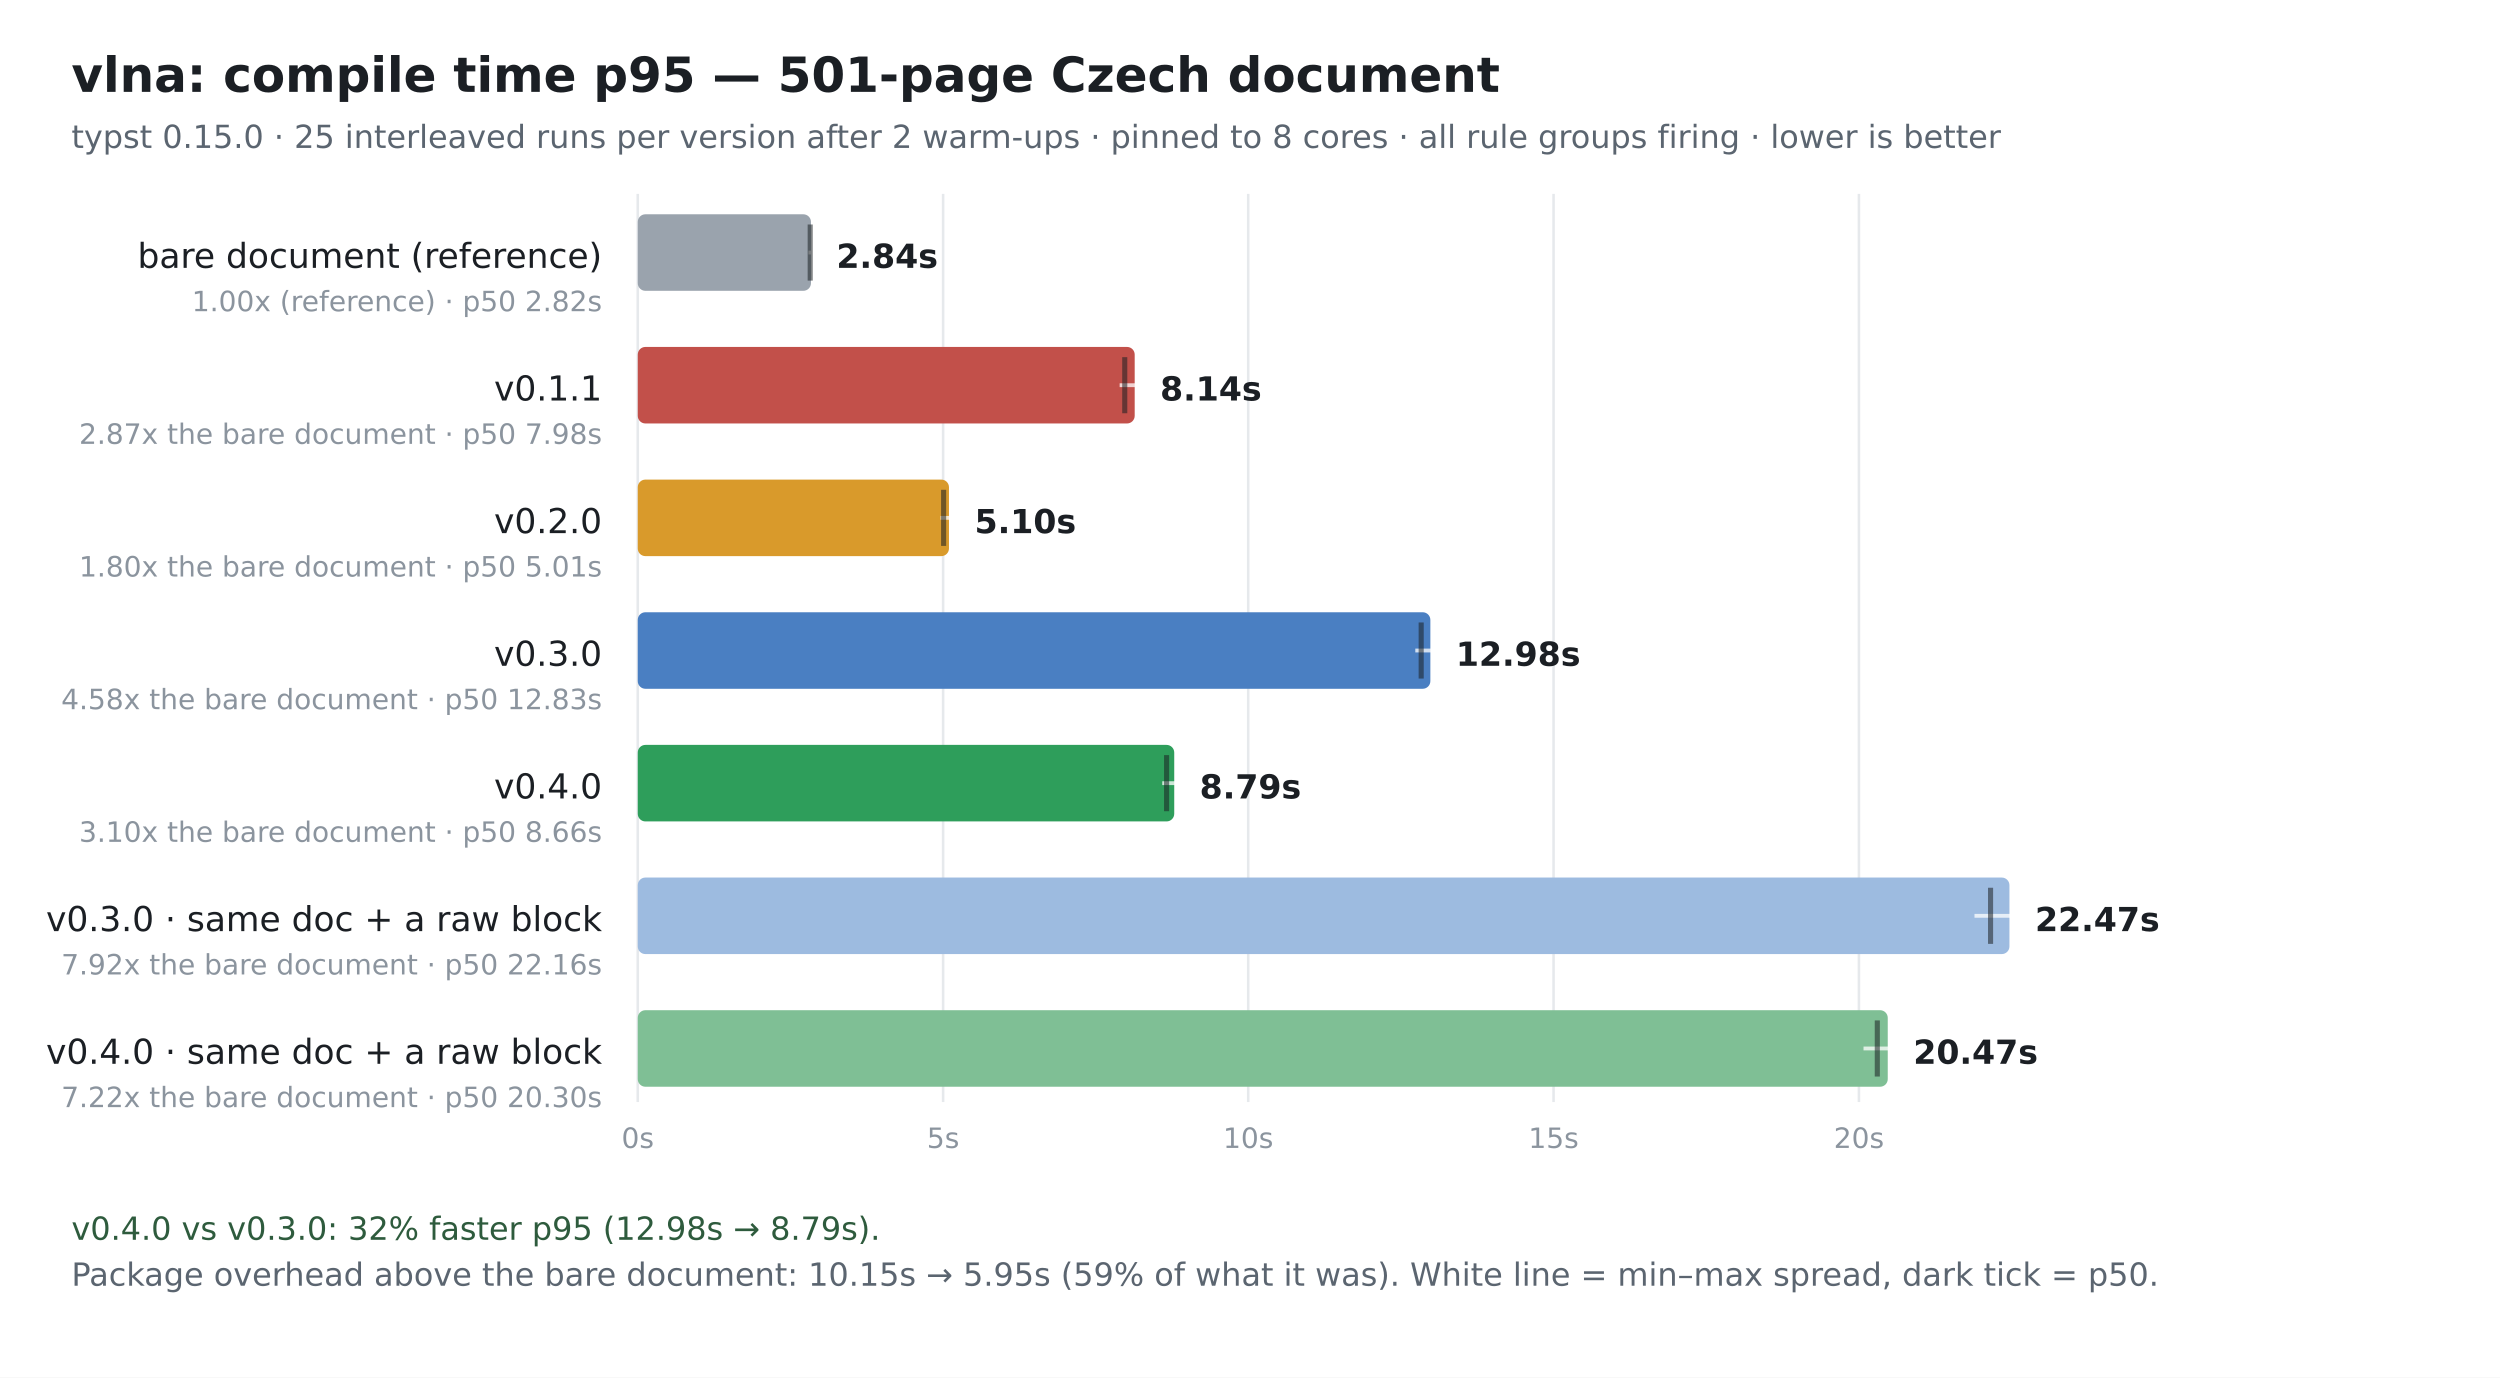
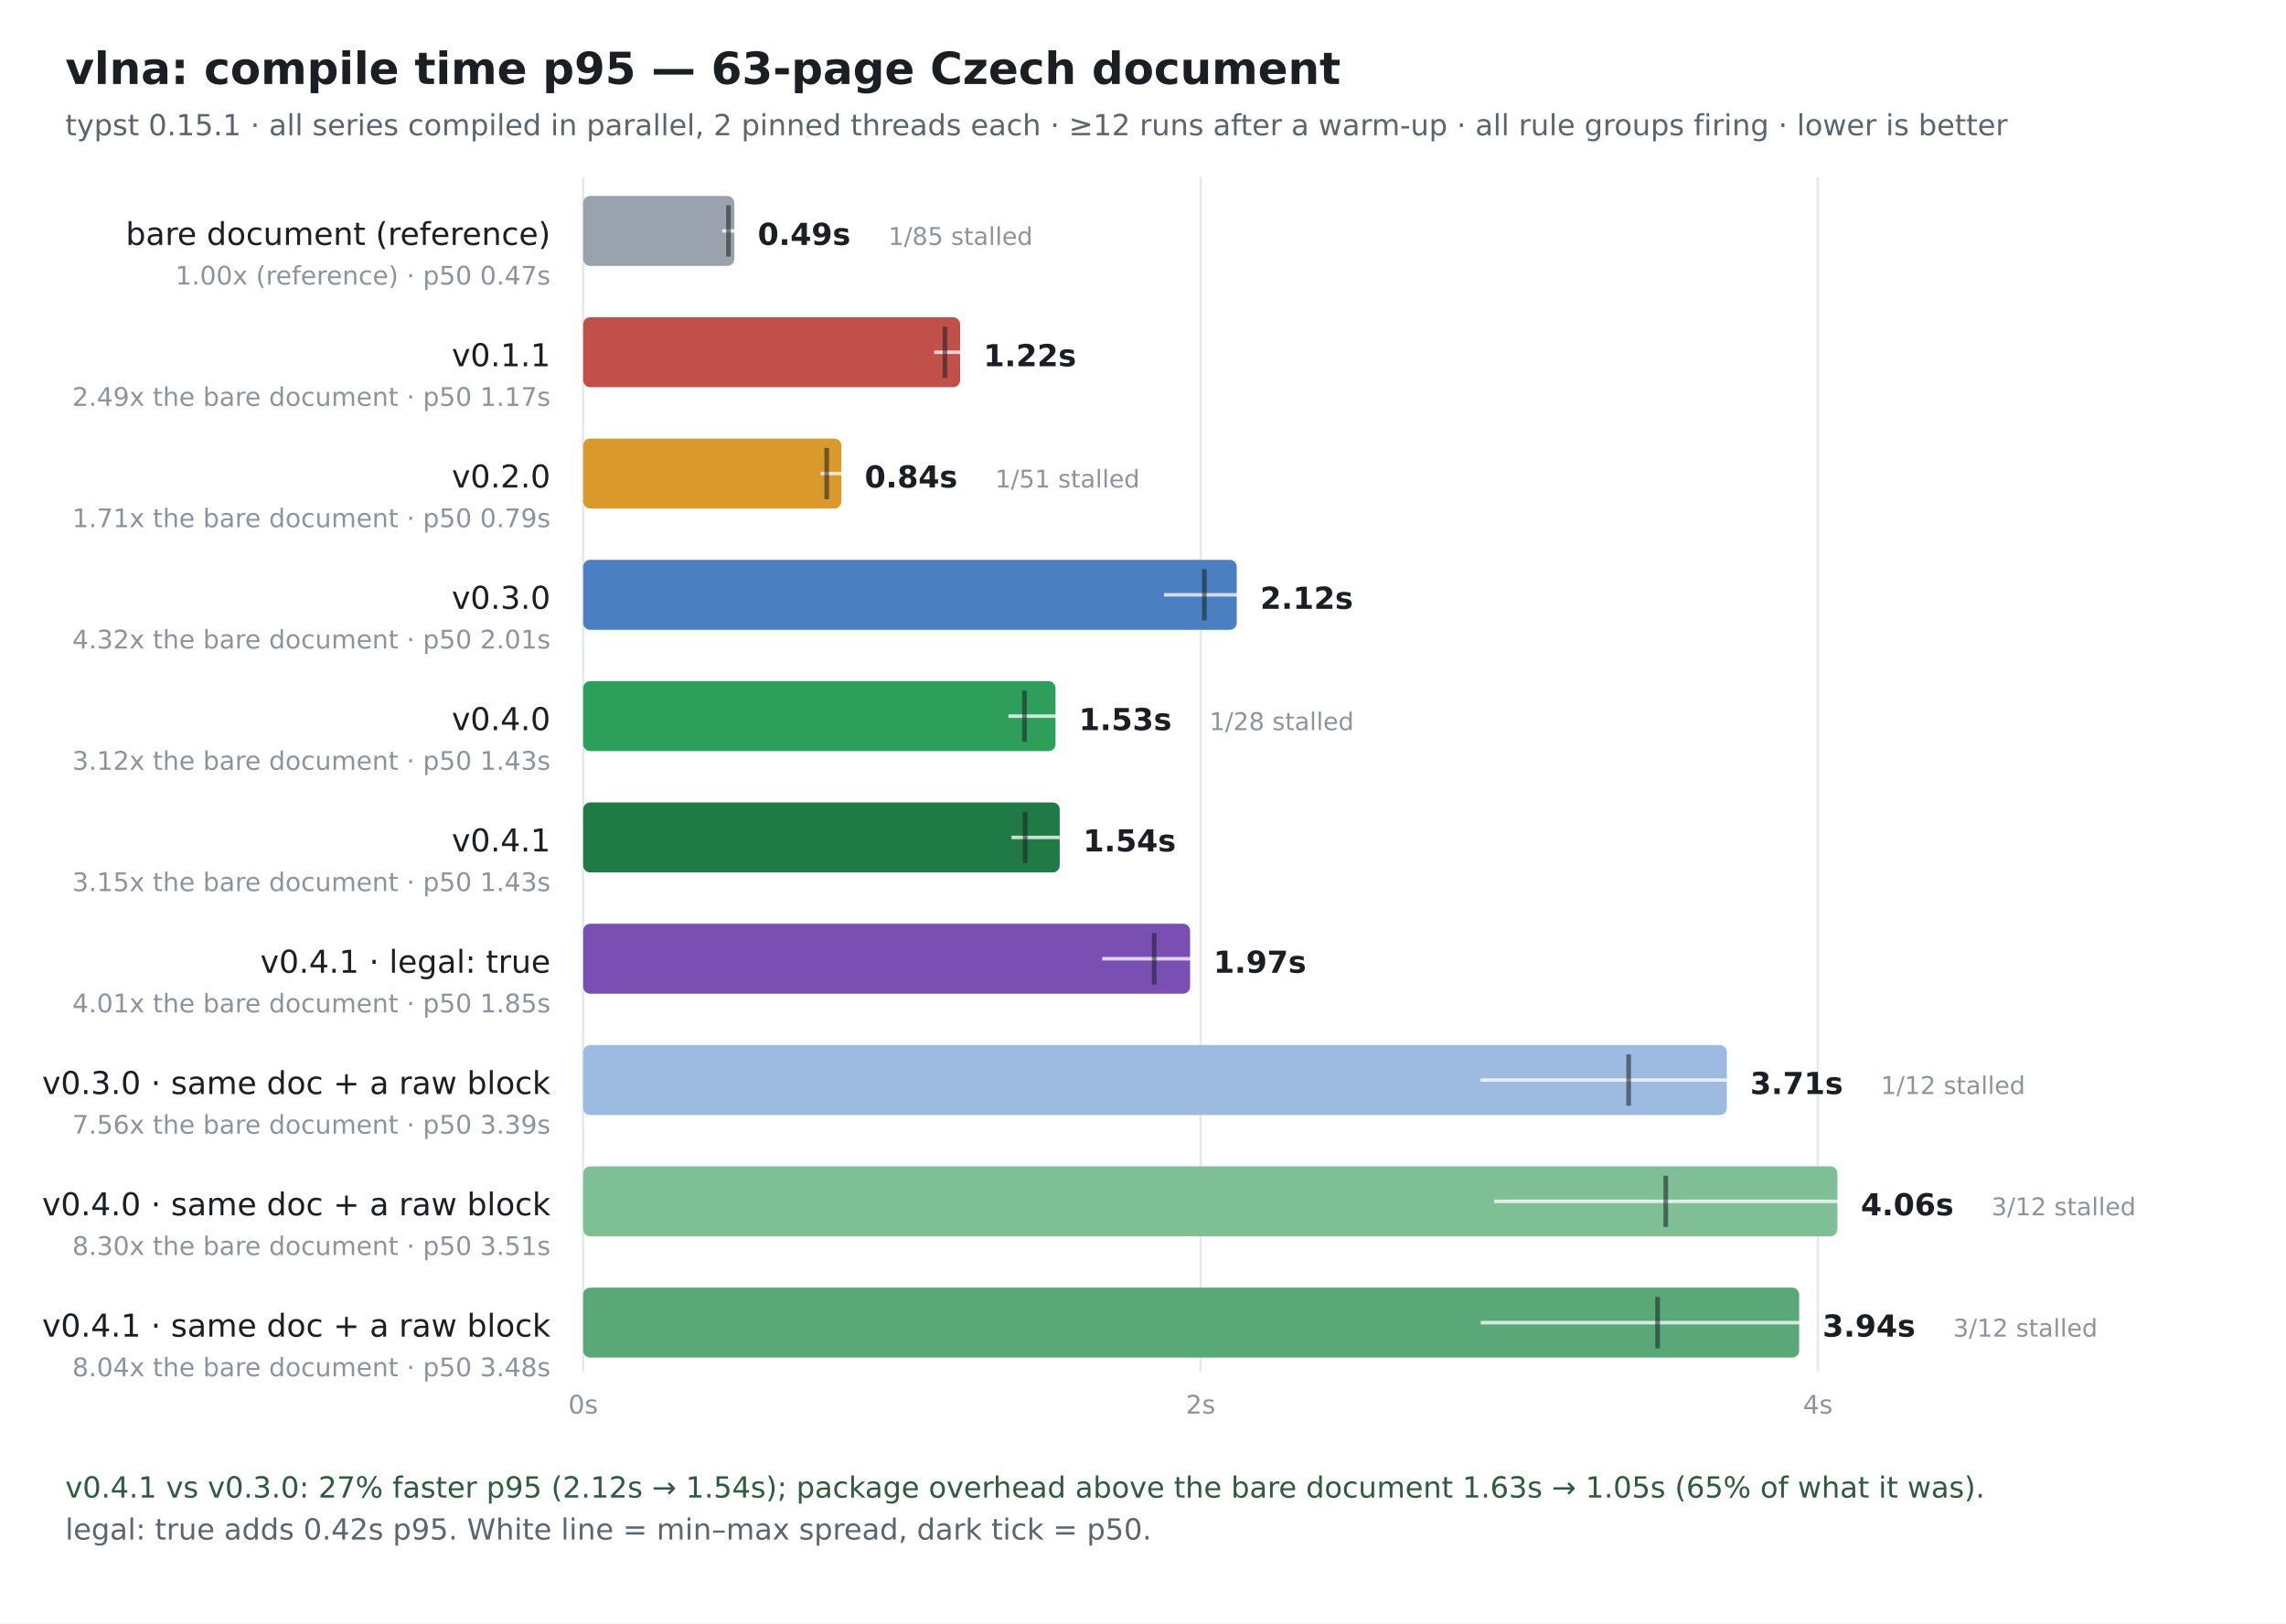
- <svg xmlns="http://www.w3.org/2000/svg" width="980" height="540" viewBox="0 0 980 540">
-   <rect width="980" height="540" fill="#ffffff" />
+ <svg xmlns="http://www.w3.org/2000/svg" width="980" height="696" viewBox="0 0 980 696">
+   <rect width="980" height="696" fill="#ffffff" />
  <style>text{font-family:"DejaVu Sans",Arial,sans-serif}</style>
-   <text x="28" y="36" font-size="19" font-weight="700" fill="#1b1f24">vlna: compile time p95 — 501-page Czech document</text>
-   <text x="28" y="58" font-size="12.5" fill="#5b6570">typst 0.15.0 · 25 interleaved runs per version after 2 warm-ups · pinned to 8 cores · all rule groups firing · lower is better</text>
-   <line x1="250.0" y1="76" x2="250.0" y2="432" stroke="#e6e9ec" stroke-width="1" />
-   <text x="250.0" y="450" font-size="11" fill="#8b949e" text-anchor="middle">0s</text>
-   <line x1="369.7" y1="76" x2="369.7" y2="432" stroke="#e6e9ec" stroke-width="1" />
-   <text x="369.7" y="450" font-size="11" fill="#8b949e" text-anchor="middle">5s</text>
-   <line x1="489.3" y1="76" x2="489.3" y2="432" stroke="#e6e9ec" stroke-width="1" />
-   <text x="489.3" y="450" font-size="11" fill="#8b949e" text-anchor="middle">10s</text>
-   <line x1="609.0" y1="76" x2="609.0" y2="432" stroke="#e6e9ec" stroke-width="1" />
-   <text x="609.0" y="450" font-size="11" fill="#8b949e" text-anchor="middle">15s</text>
-   <line x1="728.7" y1="76" x2="728.7" y2="432" stroke="#e6e9ec" stroke-width="1" />
-   <text x="728.7" y="450" font-size="11" fill="#8b949e" text-anchor="middle">20s</text>
+   <text x="28" y="36" font-size="19" font-weight="700" fill="#1b1f24">vlna: compile time p95 — 63-page Czech document</text>
+   <text x="28" y="58" font-size="12.5" fill="#5b6570">typst 0.15.1 · all series compiled in parallel, 2 pinned threads each · ≥12 runs after a warm-up · all rule groups firing · lower is better</text>
+   <line x1="250.0" y1="76" x2="250.0" y2="588" stroke="#e6e9ec" stroke-width="1" />
+   <text x="250.0" y="606" font-size="11" fill="#8b949e" text-anchor="middle">0s</text>
+   <line x1="514.7" y1="76" x2="514.7" y2="588" stroke="#e6e9ec" stroke-width="1" />
+   <text x="514.7" y="606" font-size="11" fill="#8b949e" text-anchor="middle">2s</text>
+   <line x1="779.3" y1="76" x2="779.3" y2="588" stroke="#e6e9ec" stroke-width="1" />
+   <text x="779.3" y="606" font-size="11" fill="#8b949e" text-anchor="middle">4s</text>
  <text x="236" y="105" font-size="13.5" fill="#1b1f24" text-anchor="end">bare document (reference)</text>
-   <rect x="250" y="84" width="67.9" height="30" rx="3" fill="#9aa3ad" />
-   <text x="327.87" y="105" font-size="13" font-weight="700" fill="#1b1f24">2.84s</text>
-   <text x="236" y="122" font-size="11" fill="#8b949e" text-anchor="end">1.00x (reference) · p50 2.82s</text>
-   <line x1="316.9" y1="99" x2="318.1" y2="99" stroke="#ffffff" stroke-opacity="0.75" stroke-width="1.5" />
-   <line x1="317.6" y1="88" x2="317.6" y2="110" stroke="#1b1f24" stroke-opacity="0.55" stroke-width="2" />
+   <rect x="250" y="84" width="64.8" height="30" rx="3" fill="#9aa3ad" />
+   <text x="324.821" y="105" font-size="13" font-weight="700" fill="#1b1f24">0.49s</text>
+   <text x="236" y="122" font-size="11" fill="#8b949e" text-anchor="end">1.00x (reference) · p50 0.47s</text>
+   <line x1="309.6" y1="99" x2="325.0" y2="99" stroke="#ffffff" stroke-opacity="0.75" stroke-width="1.5" />
+   <line x1="312.3" y1="88" x2="312.3" y2="110" stroke="#1b1f24" stroke-opacity="0.55" stroke-width="2" />
+   <text x="380.821" y="105" font-size="10.5" fill="#8b949e">1/85 stalled</text>
  <text x="236" y="157" font-size="13.5" fill="#1b1f24" text-anchor="end">v0.1.1</text>
-   <rect x="250" y="136" width="194.8" height="30" rx="3" fill="#c2504a" />
-   <text x="454.754" y="157" font-size="13" font-weight="700" fill="#1b1f24">8.14s</text>
-   <text x="236" y="174" font-size="11" fill="#8b949e" text-anchor="end">2.87x the bare document · p50 7.98s</text>
-   <line x1="438.9" y1="151" x2="445.4" y2="151" stroke="#ffffff" stroke-opacity="0.75" stroke-width="1.5" />
-   <line x1="440.9" y1="140" x2="440.9" y2="162" stroke="#1b1f24" stroke-opacity="0.55" stroke-width="2" />
+   <rect x="250" y="136" width="161.6" height="30" rx="3" fill="#c2504a" />
+   <text x="421.59" y="157" font-size="13" font-weight="700" fill="#1b1f24">1.22s</text>
+   <text x="236" y="174" font-size="11" fill="#8b949e" text-anchor="end">2.49x the bare document · p50 1.17s</text>
+   <line x1="400.5" y1="151" x2="416.3" y2="151" stroke="#ffffff" stroke-opacity="0.75" stroke-width="1.5" />
+   <line x1="405.1" y1="140" x2="405.1" y2="162" stroke="#1b1f24" stroke-opacity="0.55" stroke-width="2" />
  <text x="236" y="209" font-size="13.5" fill="#1b1f24" text-anchor="end">v0.2.0</text>
-   <rect x="250" y="188" width="122.0" height="30" rx="3" fill="#d99a2b" />
-   <text x="382.037" y="209" font-size="13" font-weight="700" fill="#1b1f24">5.10s</text>
-   <text x="236" y="226" font-size="11" fill="#8b949e" text-anchor="end">1.80x the bare document · p50 5.01s</text>
-   <line x1="368.7" y1="203" x2="372.2" y2="203" stroke="#ffffff" stroke-opacity="0.75" stroke-width="1.5" />
-   <line x1="369.9" y1="192" x2="369.9" y2="214" stroke="#1b1f24" stroke-opacity="0.55" stroke-width="2" />
+   <rect x="250" y="188" width="110.7" height="30" rx="3" fill="#d99a2b" />
+   <text x="370.676" y="209" font-size="13" font-weight="700" fill="#1b1f24">0.84s</text>
+   <text x="236" y="226" font-size="11" fill="#8b949e" text-anchor="end">1.71x the bare document · p50 0.79s</text>
+   <line x1="351.8" y1="203" x2="368.4" y2="203" stroke="#ffffff" stroke-opacity="0.75" stroke-width="1.5" />
+   <line x1="354.4" y1="192" x2="354.4" y2="214" stroke="#1b1f24" stroke-opacity="0.55" stroke-width="2" />
+   <text x="426.676" y="209" font-size="10.5" fill="#8b949e">1/51 stalled</text>
  <text x="236" y="261" font-size="13.5" fill="#1b1f24" text-anchor="end">v0.3.0</text>
-   <rect x="250" y="240" width="310.7" height="30" rx="3" fill="#4a7fc2" />
-   <text x="570.703" y="261" font-size="13" font-weight="700" fill="#1b1f24">12.98s</text>
-   <text x="236" y="278" font-size="11" fill="#8b949e" text-anchor="end">4.58x the bare document · p50 12.83s</text>
-   <line x1="554.8" y1="255" x2="562.1" y2="255" stroke="#ffffff" stroke-opacity="0.75" stroke-width="1.5" />
-   <line x1="557.1" y1="244" x2="557.1" y2="266" stroke="#1b1f24" stroke-opacity="0.55" stroke-width="2" />
+   <rect x="250" y="240" width="280.2" height="30" rx="3" fill="#4a7fc2" />
+   <text x="540.242" y="261" font-size="13" font-weight="700" fill="#1b1f24">2.12s</text>
+   <text x="236" y="278" font-size="11" fill="#8b949e" text-anchor="end">4.32x the bare document · p50 2.01s</text>
+   <line x1="499.0" y1="255" x2="534.8" y2="255" stroke="#ffffff" stroke-opacity="0.75" stroke-width="1.5" />
+   <line x1="516.3" y1="244" x2="516.3" y2="266" stroke="#1b1f24" stroke-opacity="0.55" stroke-width="2" />
  <text x="236" y="313" font-size="13.5" fill="#1b1f24" text-anchor="end">v0.4.0</text>
-   <rect x="250" y="292" width="210.3" height="30" rx="3" fill="#2e9e5b" />
-   <text x="470.252" y="313" font-size="13" font-weight="700" fill="#1b1f24">8.79s</text>
-   <text x="236" y="330" font-size="11" fill="#8b949e" text-anchor="end">3.10x the bare document · p50 8.66s</text>
-   <line x1="455.6" y1="307" x2="460.7" y2="307" stroke="#ffffff" stroke-opacity="0.75" stroke-width="1.5" />
-   <line x1="457.3" y1="296" x2="457.3" y2="318" stroke="#1b1f24" stroke-opacity="0.55" stroke-width="2" />
-   <text x="236" y="365" font-size="13.5" fill="#1b1f24" text-anchor="end">v0.3.0 · same doc + a raw block</text>
-   <rect x="250" y="344" width="537.7" height="30" rx="3" fill="#9dbbe0" />
-   <text x="797.736" y="365" font-size="13" font-weight="700" fill="#1b1f24">22.47s</text>
-   <text x="236" y="382" font-size="11" fill="#8b949e" text-anchor="end">7.92x the bare document · p50 22.16s</text>
-   <line x1="774.0" y1="359" x2="791.3" y2="359" stroke="#ffffff" stroke-opacity="0.75" stroke-width="1.5" />
-   <line x1="780.3" y1="348" x2="780.3" y2="370" stroke="#1b1f24" stroke-opacity="0.55" stroke-width="2" />
-   <text x="236" y="417" font-size="13.5" fill="#1b1f24" text-anchor="end">v0.4.0 · same doc + a raw block</text>
-   <rect x="250" y="396" width="490.0" height="30" rx="3" fill="#7fbf95" />
-   <text x="750.018" y="417" font-size="13" font-weight="700" fill="#1b1f24">20.47s</text>
-   <text x="236" y="434" font-size="11" fill="#8b949e" text-anchor="end">7.22x the bare document · p50 20.30s</text>
-   <line x1="730.5" y1="411" x2="740.3" y2="411" stroke="#ffffff" stroke-opacity="0.75" stroke-width="1.5" />
-   <line x1="735.9" y1="400" x2="735.9" y2="422" stroke="#1b1f24" stroke-opacity="0.55" stroke-width="2" />
-   <text x="28" y="486" font-size="12.5" fill="#2e5b3d">v0.4.0 vs v0.3.0: 32% faster p95 (12.98s → 8.79s).</text>
-   <text x="28" y="504" font-size="12.5" fill="#5b6570">Package overhead above the bare document: 10.15s → 5.95s (59% of what it was). White line = min–max spread, dark tick = p50.</text>
+   <rect x="250" y="292" width="202.5" height="30" rx="3" fill="#2e9e5b" />
+   <text x="462.488" y="313" font-size="13" font-weight="700" fill="#1b1f24">1.53s</text>
+   <text x="236" y="330" font-size="11" fill="#8b949e" text-anchor="end">3.12x the bare document · p50 1.43s</text>
+   <line x1="432.3" y1="307" x2="461.0" y2="307" stroke="#ffffff" stroke-opacity="0.75" stroke-width="1.5" />
+   <line x1="439.2" y1="296" x2="439.2" y2="318" stroke="#1b1f24" stroke-opacity="0.55" stroke-width="2" />
+   <text x="518.488" y="313" font-size="10.5" fill="#8b949e">1/28 stalled</text>
+   <text x="236" y="365" font-size="13.5" fill="#1b1f24" text-anchor="end">v0.4.1</text>
+   <rect x="250" y="344" width="204.3" height="30" rx="3" fill="#1f7a45" />
+   <text x="464.31" y="365" font-size="13" font-weight="700" fill="#1b1f24">1.54s</text>
+   <text x="236" y="382" font-size="11" fill="#8b949e" text-anchor="end">3.15x the bare document · p50 1.43s</text>
+   <line x1="433.6" y1="359" x2="455.2" y2="359" stroke="#ffffff" stroke-opacity="0.75" stroke-width="1.5" />
+   <line x1="439.5" y1="348" x2="439.5" y2="370" stroke="#1b1f24" stroke-opacity="0.55" stroke-width="2" />
+   <text x="236" y="417" font-size="13.5" fill="#1b1f24" text-anchor="end">v0.4.1 · legal: true</text>
+   <rect x="250" y="396" width="260.2" height="30" rx="3" fill="#7a4fb3" />
+   <text x="520.19" y="417" font-size="13" font-weight="700" fill="#1b1f24">1.97s</text>
+   <text x="236" y="434" font-size="11" fill="#8b949e" text-anchor="end">4.01x the bare document · p50 1.85s</text>
+   <line x1="472.5" y1="411" x2="512.0" y2="411" stroke="#ffffff" stroke-opacity="0.75" stroke-width="1.5" />
+   <line x1="494.8" y1="400" x2="494.8" y2="422" stroke="#1b1f24" stroke-opacity="0.55" stroke-width="2" />
+   <text x="236" y="469" font-size="13.5" fill="#1b1f24" text-anchor="end">v0.3.0 · same doc + a raw block</text>
+   <rect x="250" y="448" width="490.3" height="30" rx="3" fill="#9dbbe0" />
+   <text x="750.292" y="469" font-size="13" font-weight="700" fill="#1b1f24">3.71s</text>
+   <text x="236" y="486" font-size="11" fill="#8b949e" text-anchor="end">7.56x the bare document · p50 3.39s</text>
+   <line x1="634.7" y1="463" x2="748.7" y2="463" stroke="#ffffff" stroke-opacity="0.75" stroke-width="1.5" />
+   <line x1="698.2" y1="452" x2="698.2" y2="474" stroke="#1b1f24" stroke-opacity="0.55" stroke-width="2" />
+   <text x="806.292" y="469" font-size="10.5" fill="#8b949e">1/12 stalled</text>
+   <text x="236" y="521" font-size="13.5" fill="#1b1f24" text-anchor="end">v0.4.0 · same doc + a raw block</text>
+   <rect x="250" y="500" width="537.7" height="30" rx="3" fill="#7fbf95" />
+   <text x="797.736" y="521" font-size="13" font-weight="700" fill="#1b1f24">4.06s</text>
+   <text x="236" y="538" font-size="11" fill="#8b949e" text-anchor="end">8.30x the bare document · p50 3.51s</text>
+   <line x1="640.5" y1="515" x2="789.8" y2="515" stroke="#ffffff" stroke-opacity="0.75" stroke-width="1.5" />
+   <line x1="714.1" y1="504" x2="714.1" y2="526" stroke="#1b1f24" stroke-opacity="0.55" stroke-width="2" />
+   <text x="853.736" y="521" font-size="10.5" fill="#8b949e">3/12 stalled</text>
+   <text x="236" y="573" font-size="13.5" fill="#1b1f24" text-anchor="end">v0.4.1 · same doc + a raw block</text>
+   <rect x="250" y="552" width="521.3" height="30" rx="3" fill="#5aa878" />
+   <text x="781.32" y="573" font-size="13" font-weight="700" fill="#1b1f24">3.94s</text>
+   <text x="236" y="590" font-size="11" fill="#8b949e" text-anchor="end">8.04x the bare document · p50 3.48s</text>
+   <line x1="634.8" y1="567" x2="777.3" y2="567" stroke="#ffffff" stroke-opacity="0.75" stroke-width="1.5" />
+   <line x1="710.6" y1="556" x2="710.6" y2="578" stroke="#1b1f24" stroke-opacity="0.55" stroke-width="2" />
+   <text x="837.32" y="573" font-size="10.5" fill="#8b949e">3/12 stalled</text>
+   <text x="28" y="642" font-size="12.5" fill="#2e5b3d">v0.4.1 vs v0.3.0: 27% faster p95 (2.12s → 1.54s); package overhead above the bare document 1.63s → 1.05s (65% of what it was).</text>
+   <text x="28" y="660" font-size="12.5" fill="#5b6570">legal: true adds 0.42s p95. White line = min–max spread, dark tick = p50.</text>
</svg>
